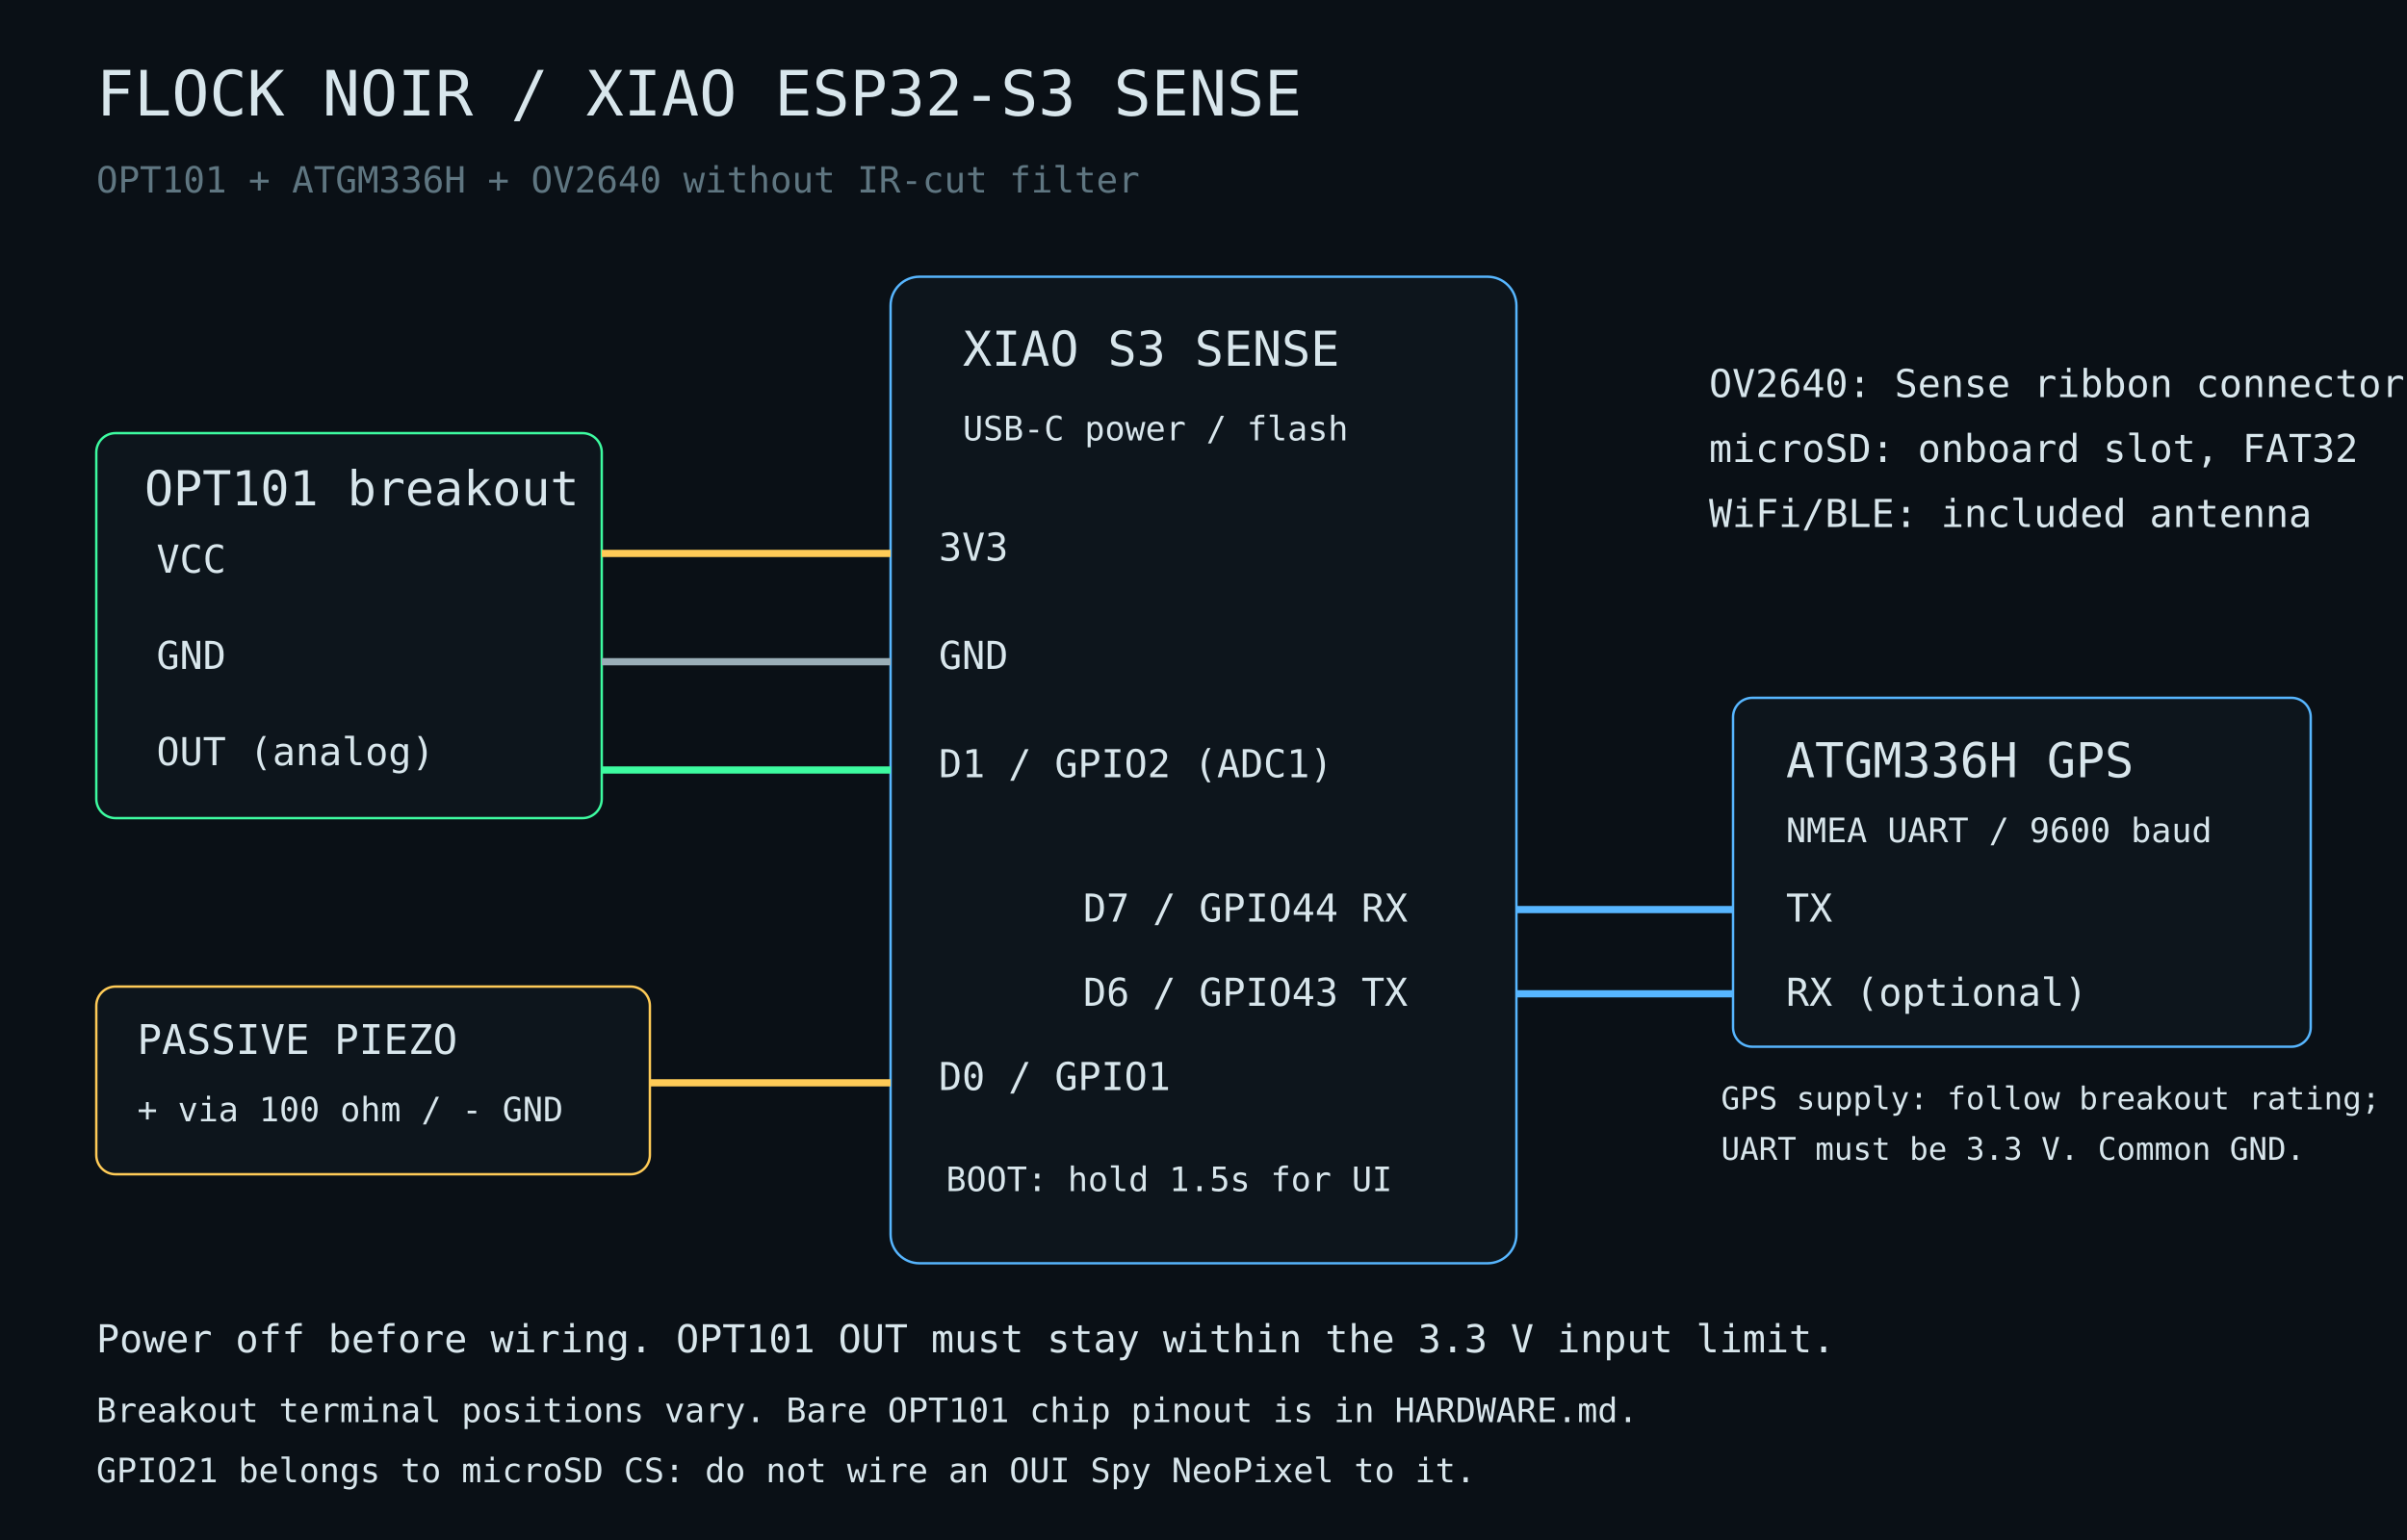
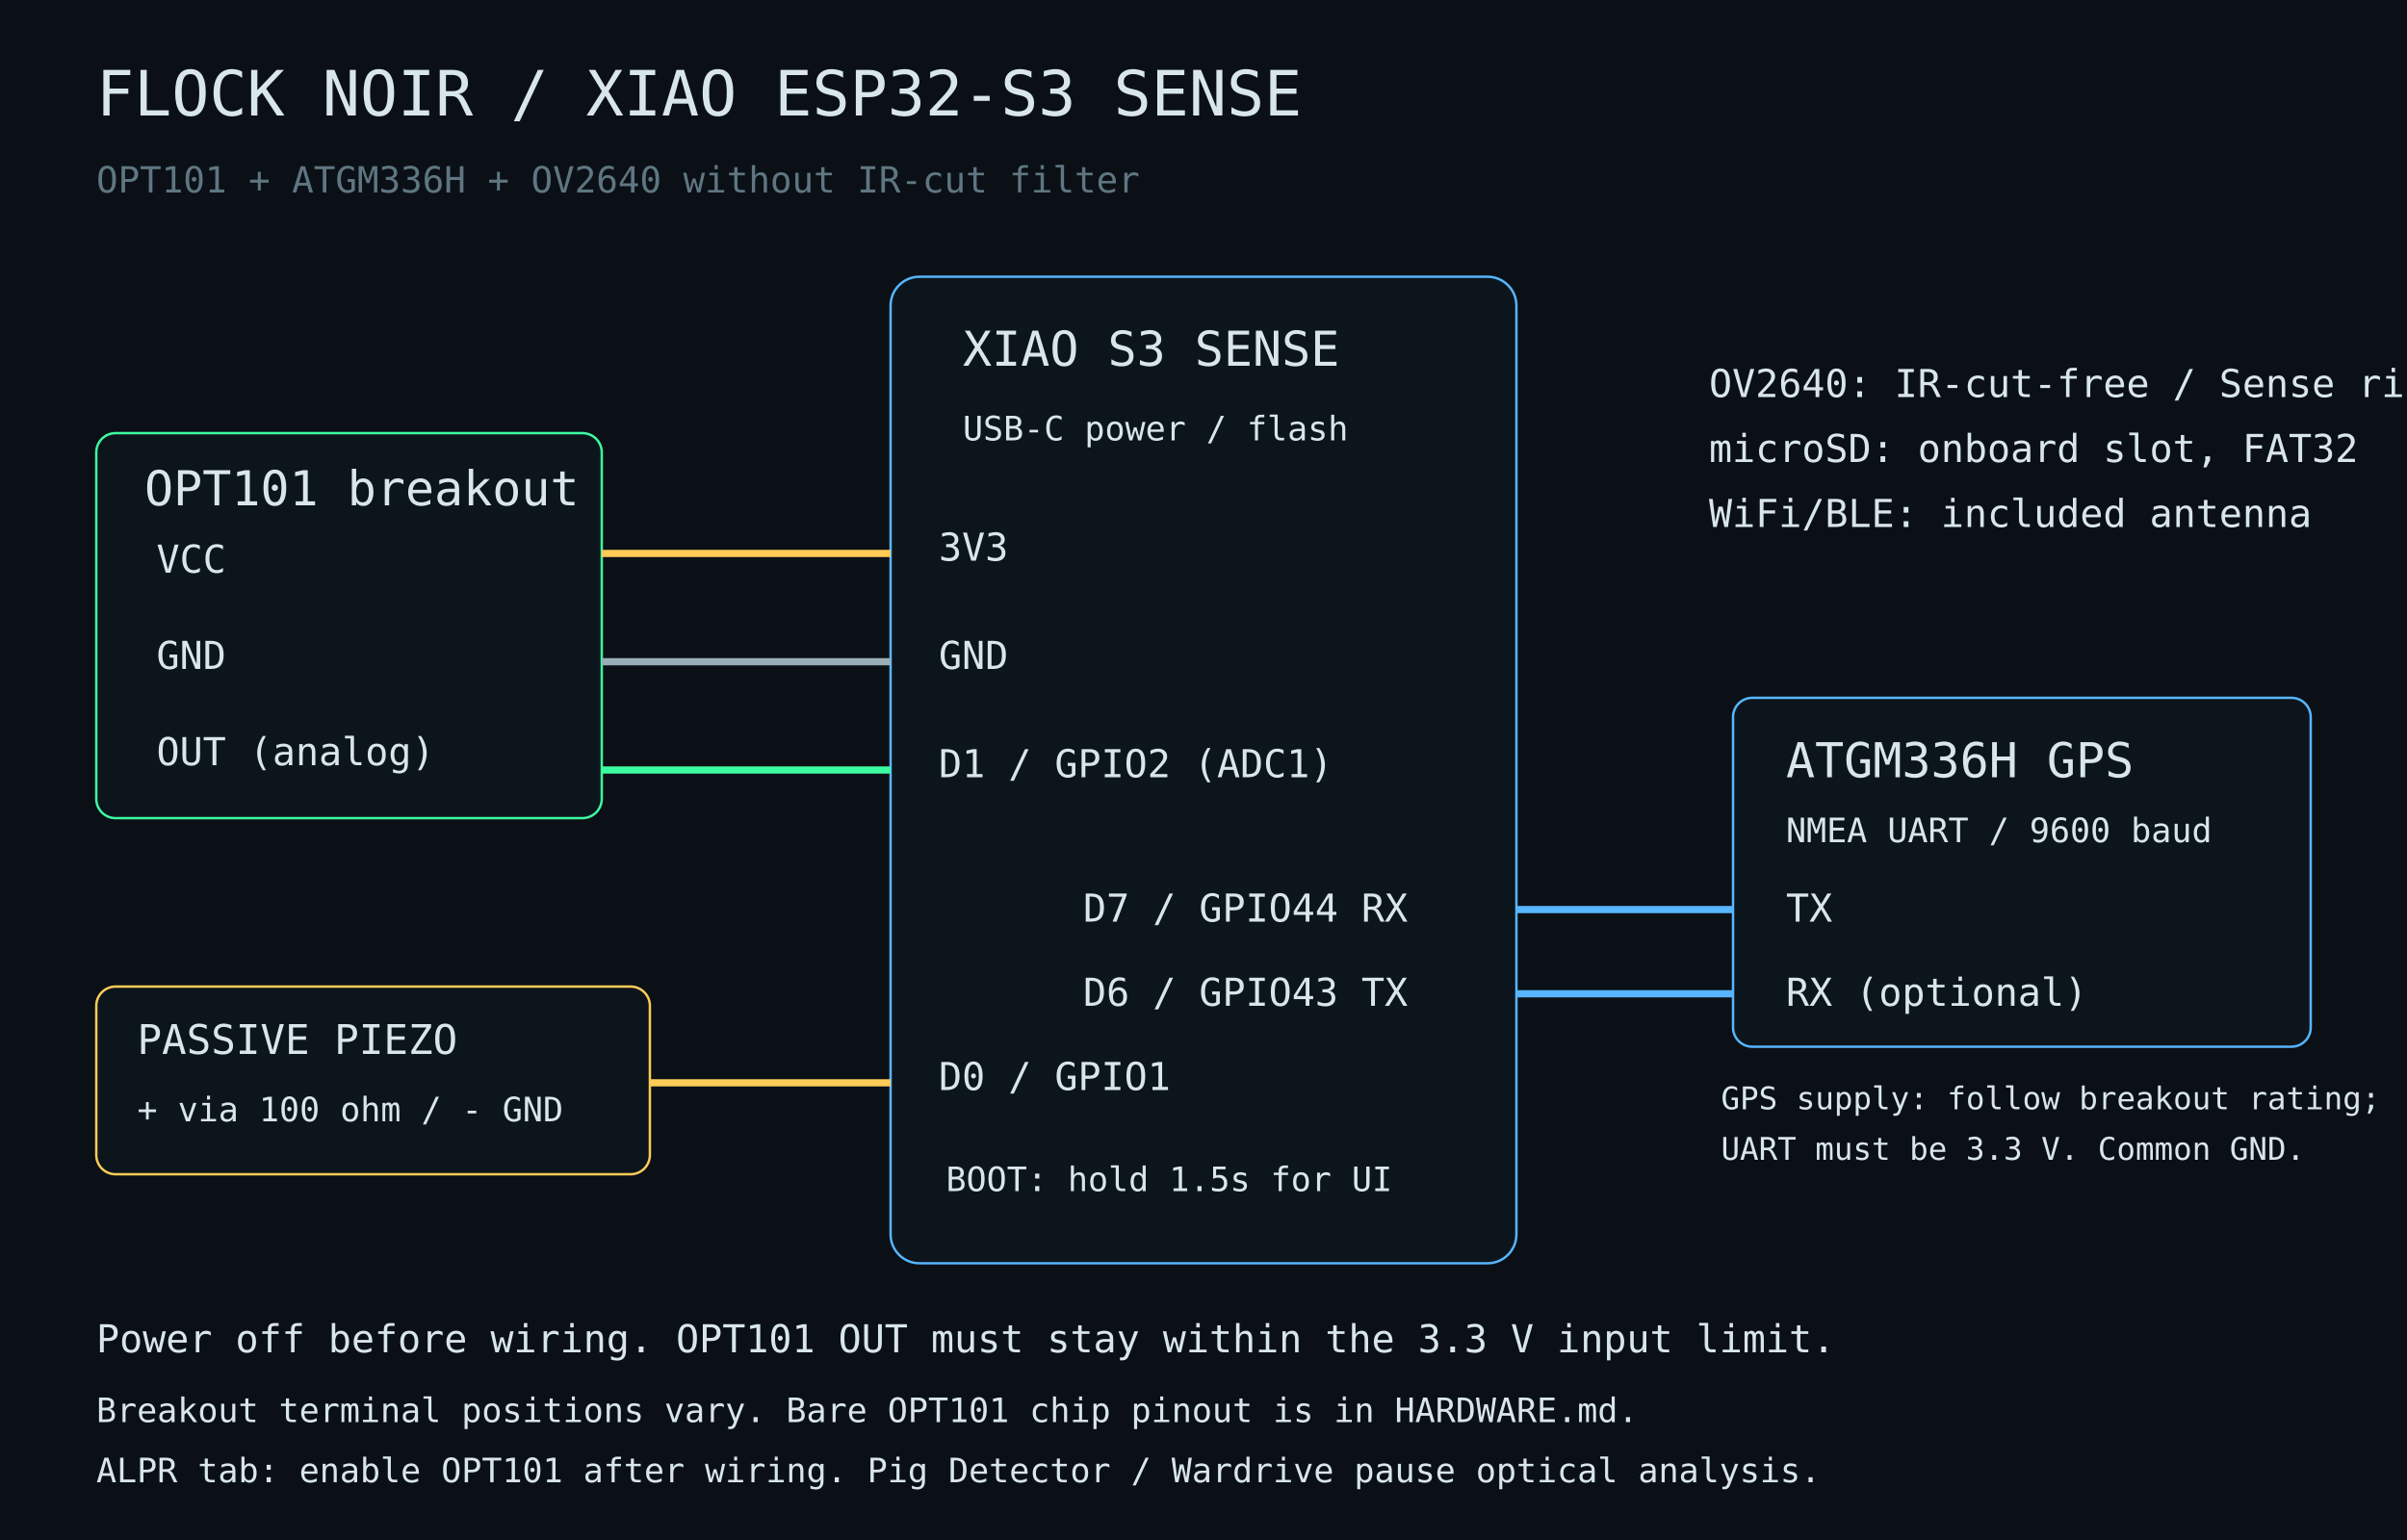
<svg xmlns="http://www.w3.org/2000/svg" width="1000" height="640" viewBox="0 0 1000 640">
  <rect width="1000" height="640" fill="#0a1016" />
  <g font-family="monospace" fill="#d8e6ec">
    <text x="40" y="48" font-size="26">FLOCK NOIR / XIAO ESP32-S3 SENSE</text>
    <text x="40" y="80" font-size="15" fill="#5f7681">OPT101 + ATGM336H + OV2640 without IR-cut filter</text>
    <rect x="370" y="115" width="260" height="410" rx="12" fill="#0d151c" stroke="#57b6ff" />
    <text x="400" y="152" font-size="20">XIAO S3 SENSE</text>
    <text x="400" y="183" font-size="14">USB-C power / flash</text>
    <text x="390" y="233" font-size="16">3V3</text>
    <text x="390" y="278" font-size="16">GND</text>
    <text x="390" y="323" font-size="16">D1 / GPIO2 (ADC1)</text>
    <text x="390" y="453" font-size="16">D0 / GPIO1</text>
    <text x="450" y="383" font-size="16">D7 / GPIO44 RX</text>
    <text x="450" y="418" font-size="16">D6 / GPIO43 TX</text>
    <text x="393" y="495" font-size="14">BOOT: hold 1.5s for UI</text>
    <rect x="40" y="180" width="210" height="160" rx="8" fill="#0d151c" stroke="#3dfba0" />
    <text x="60" y="210" font-size="20">OPT101 breakout</text>
    <text x="65" y="238" font-size="16">VCC</text>
    <text x="65" y="278" font-size="16">GND</text>
    <text x="65" y="318" font-size="16">OUT (analog)</text>
    <path d="M250 230 H370" fill="none" stroke="#ffcb57" stroke-width="3" />
    <path d="M250 275 H370" fill="none" stroke="#9aaeb7" stroke-width="3" />
    <path d="M250 320 H370" fill="none" stroke="#3dfba0" stroke-width="3" />
    <rect x="720" y="290" width="240" height="145" rx="8" fill="#0d151c" stroke="#57b6ff" />
    <text x="742" y="323" font-size="20">ATGM336H GPS</text>
    <text x="742" y="350" font-size="14">NMEA UART / 9600 baud</text>
    <text x="742" y="383" font-size="16">TX</text>
    <text x="742" y="418" font-size="16">RX (optional)</text>
    <path d="M630 378 H720 M630 413 H720" fill="none" stroke="#57b6ff" stroke-width="3" />
    <text x="715" y="461" font-size="13">GPS supply: follow breakout rating;</text>
    <text x="715" y="482" font-size="13">UART must be 3.3 V. Common GND.</text>
    <rect x="40" y="410" width="230" height="78" rx="8" fill="#0d151c" stroke="#ffcb57" />
    <text x="57" y="438" font-size="17">PASSIVE PIEZO</text>
    <text x="57" y="466" font-size="14">+ via 100 ohm / - GND</text>
    <path d="M270 450 H370" fill="none" stroke="#ffcb57" stroke-width="3" />
-     <text x="710" y="165" font-size="16">OV2640: Sense ribbon connector</text>
+     <text x="710" y="165" font-size="16">OV2640: IR-cut-free / Sense ribbon</text>
    <text x="710" y="192" font-size="16">microSD: onboard slot, FAT32</text>
    <text x="710" y="219" font-size="16">WiFi/BLE: included antenna</text>
    <text x="40" y="562" font-size="16">Power off before wiring. OPT101 OUT must stay within the 3.3 V input limit.</text>
    <text x="40" y="591" font-size="14">Breakout terminal positions vary. Bare OPT101 chip pinout is in HARDWARE.md.</text>
-     <text x="40" y="616" font-size="14">GPIO21 belongs to microSD CS: do not wire an OUI Spy NeoPixel to it.</text>
+     <text x="40" y="616" font-size="14">ALPR tab: enable OPT101 after wiring. Pig Detector / Wardrive pause optical analysis.</text>
  </g>
</svg>
